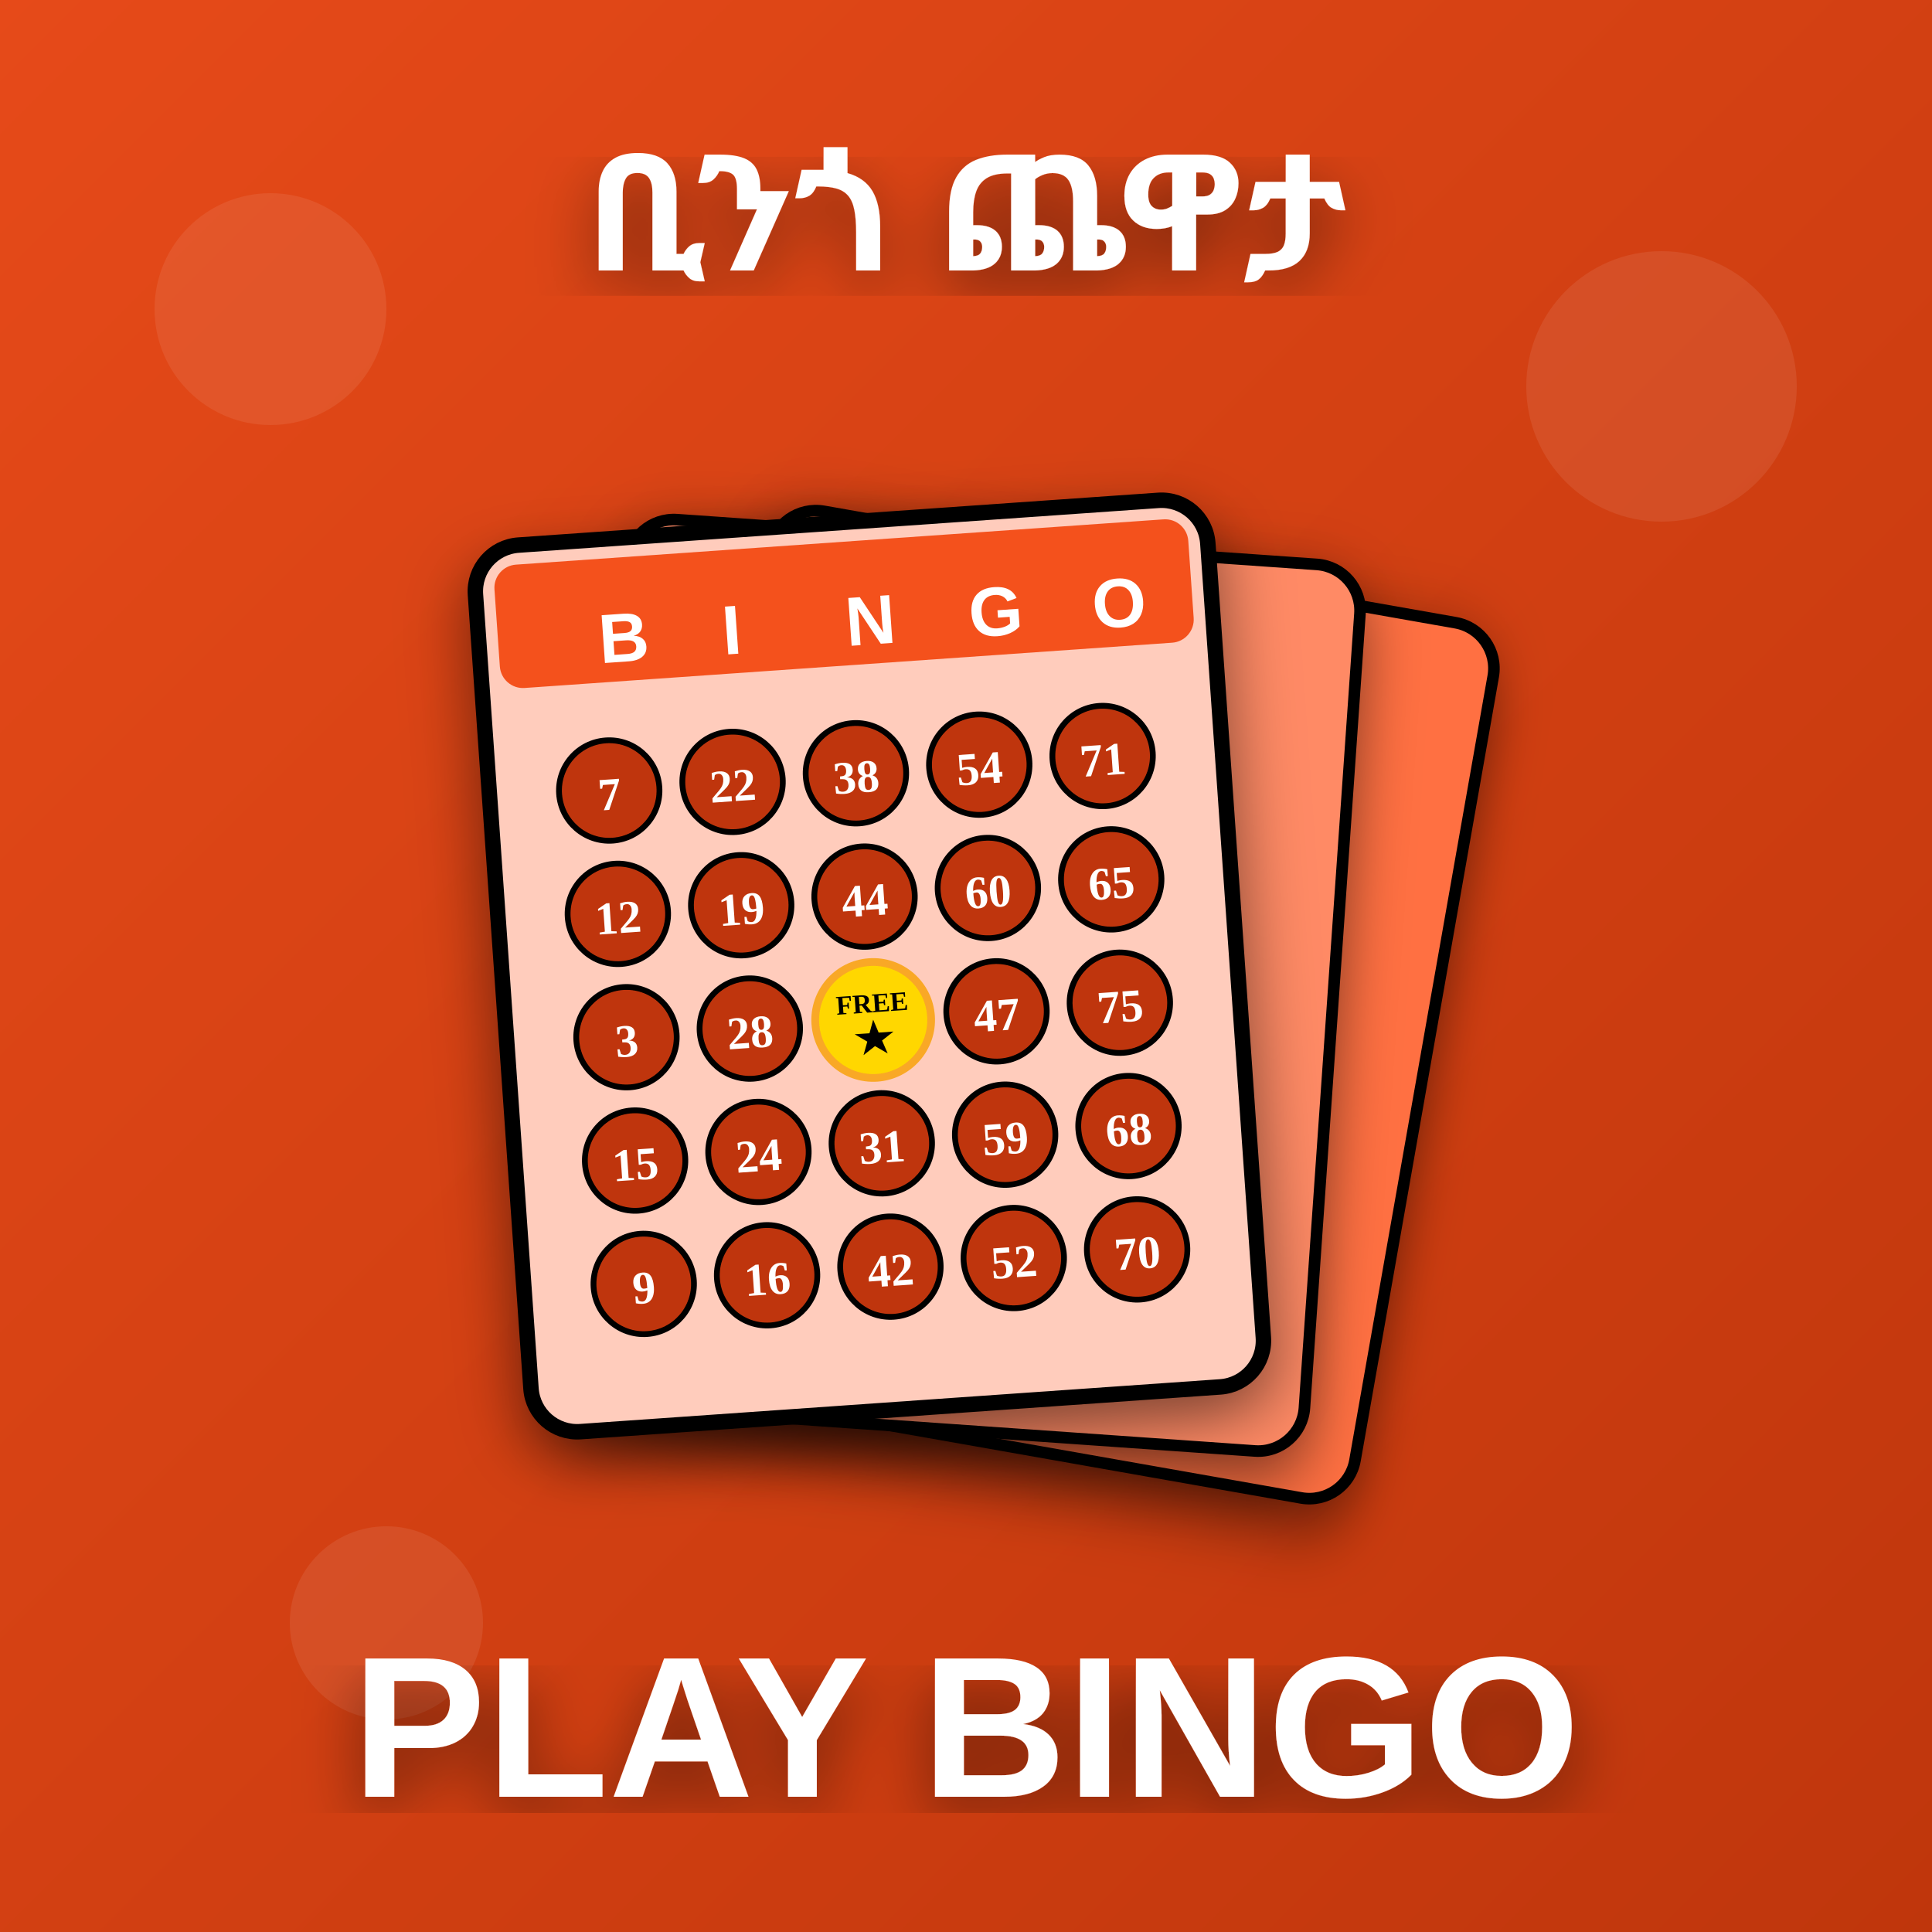
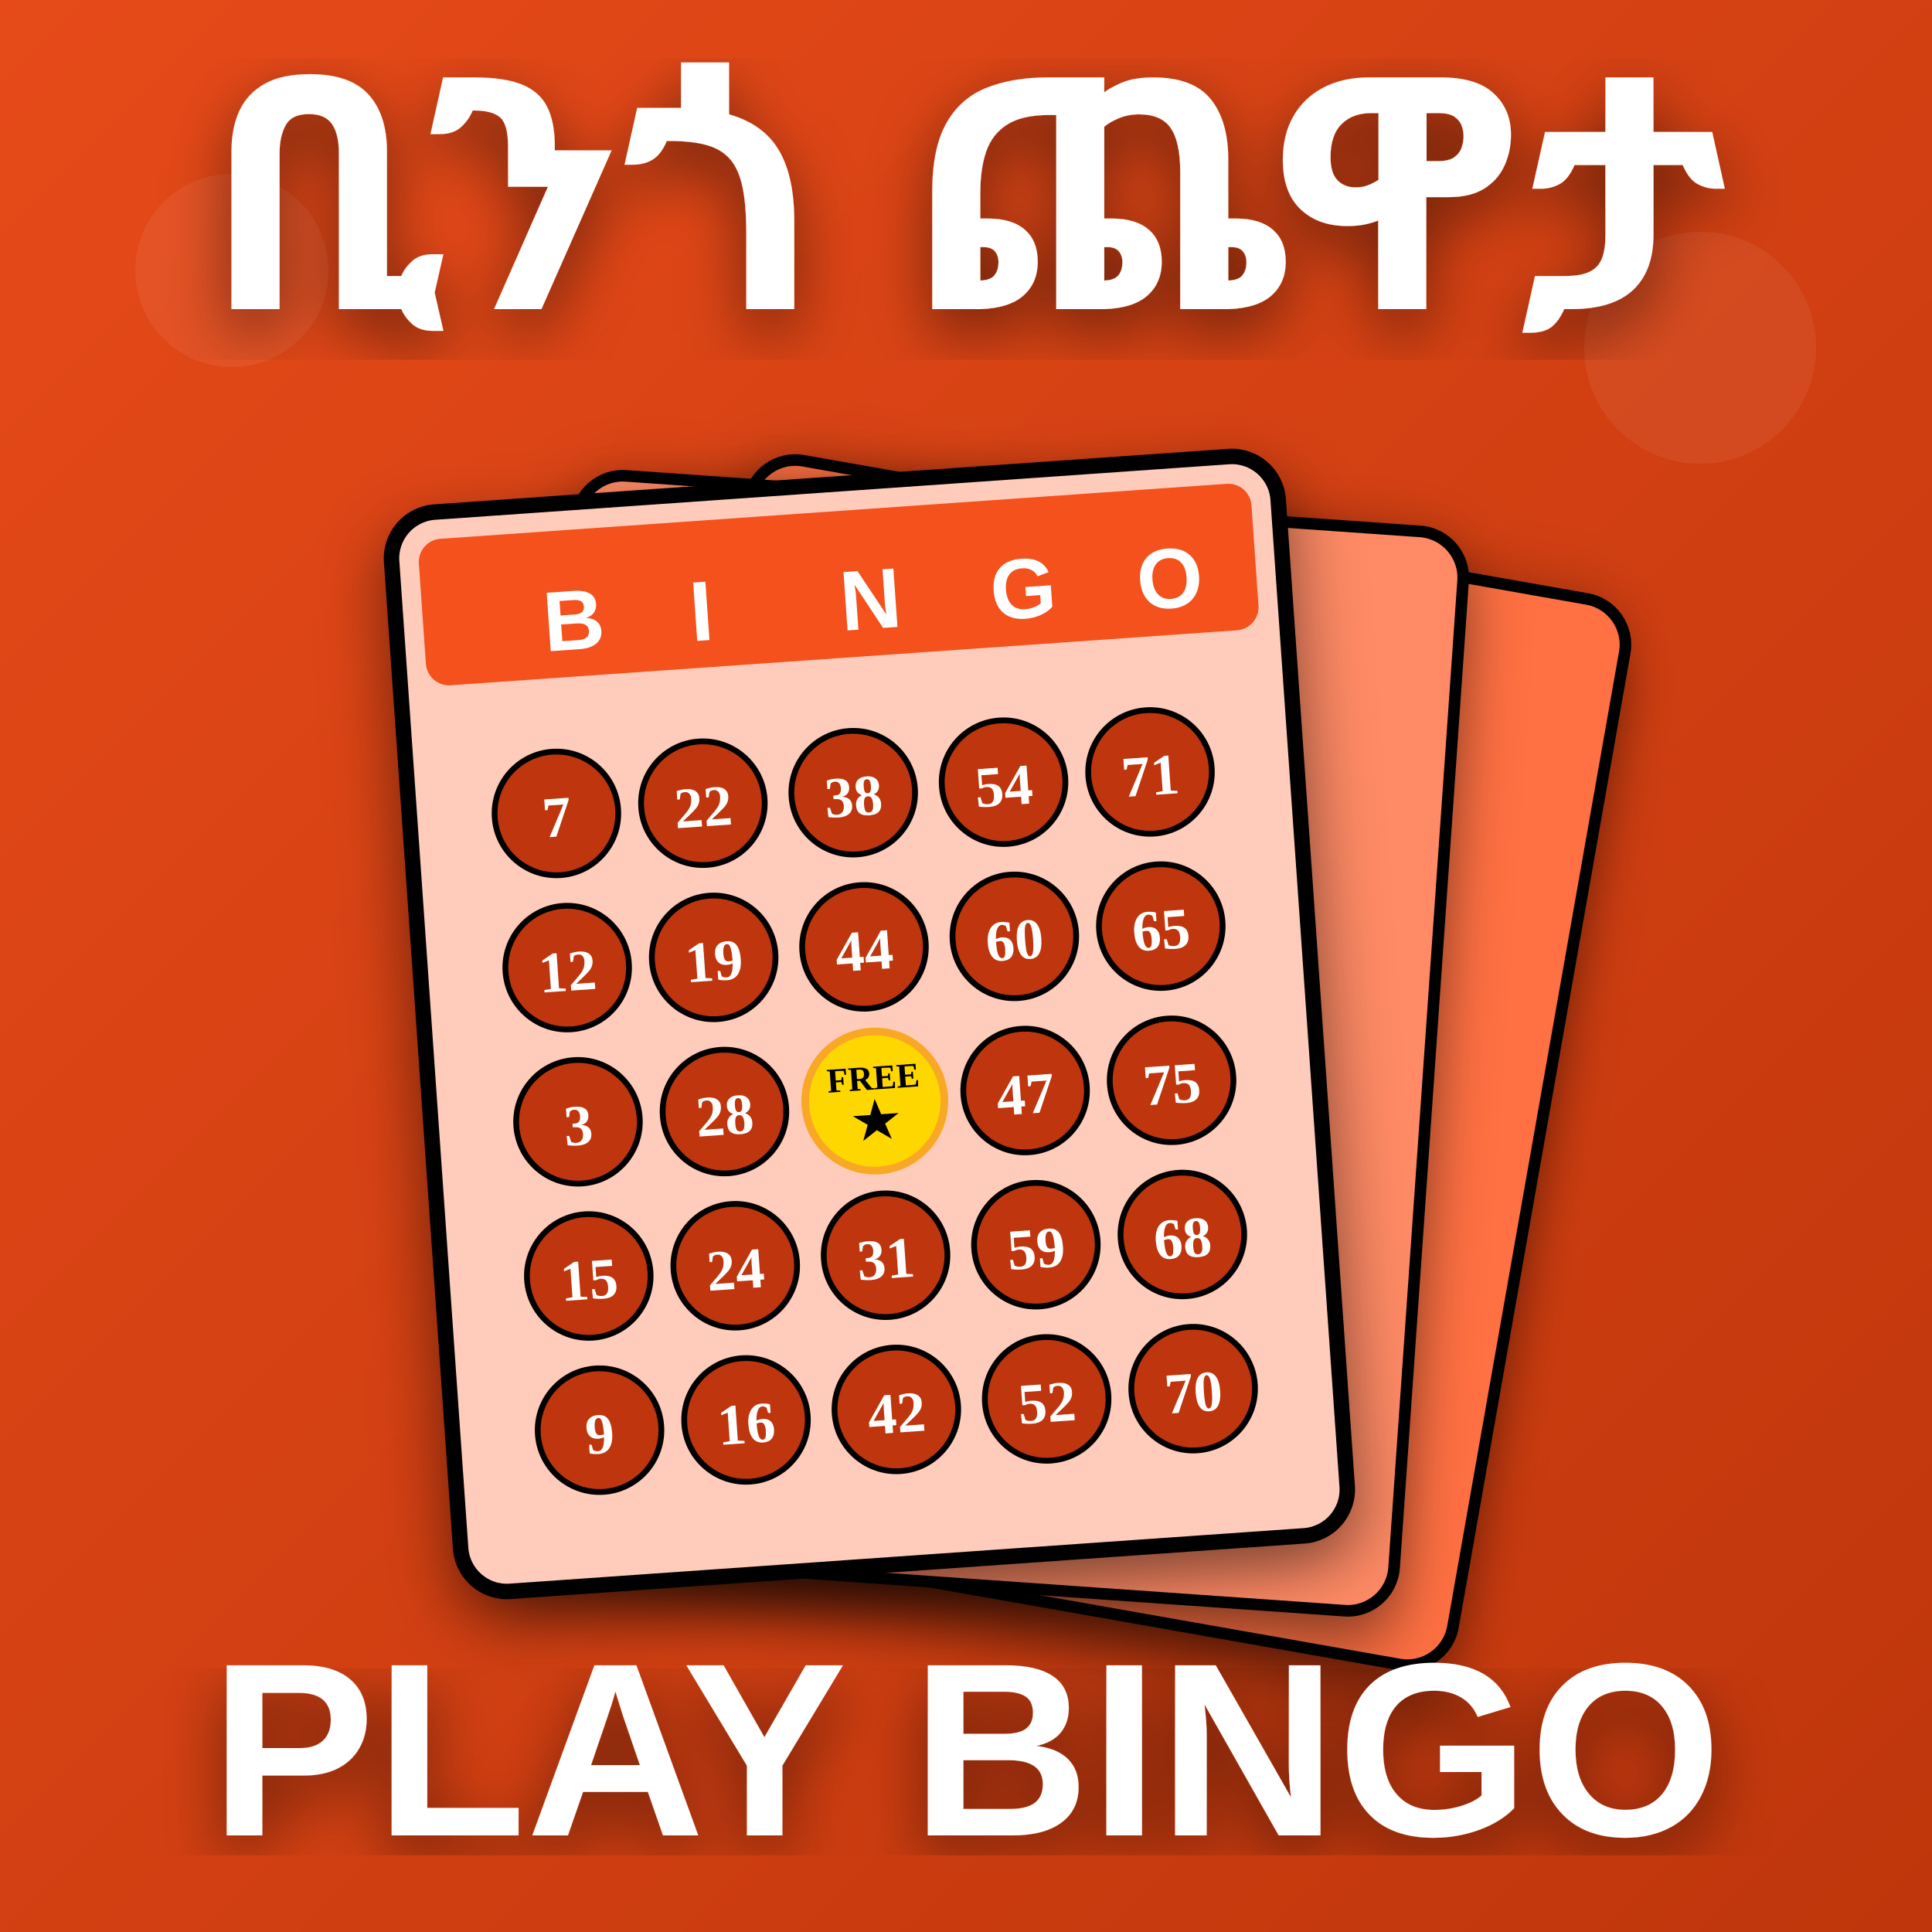
<svg xmlns="http://www.w3.org/2000/svg" viewBox="0 0 500 500" width="500" height="500">
  <defs>
    <linearGradient id="bg12" x1="0%" y1="0%" x2="100%" y2="100%">
      <stop offset="0%" stop-color="#e64a19" />
      <stop offset="100%" stop-color="#bf360c" />
    </linearGradient>
    <filter id="shadow12">
      <feDropShadow dx="0" dy="6" stdDeviation="8" flood-opacity="0.5" />
    </filter>
  </defs>
  <rect width="500" height="500" fill="url(#bg12)" />
-   <circle cx="70" cy="80" r="30" fill="#ffffff" opacity="0.08" />
-   <circle cx="430" cy="100" r="35" fill="#ffffff" opacity="0.08" />
-   <circle cx="100" cy="420" r="25" fill="#ffffff" opacity="0.08" />
-   <g transform="translate(275, 260) rotate(10)" filter="url(#shadow12)">
-     <rect x="-95" y="-115" width="190" height="230" rx="12" fill="#ff7043" stroke="#000000" stroke-width="3" />
+   <circle cx="60" cy="70" r="25" fill="#ffffff" opacity="0.06" />
+   <circle cx="440" cy="90" r="30" fill="#ffffff" opacity="0.06" />
+   <g transform="translate(285, 275) rotate(10)" filter="url(#shadow12)">
+     <rect x="-115" y="-140" width="230" height="280" rx="12" fill="#ff7043" stroke="#000000" stroke-width="3" />
  </g>
-   <g transform="translate(250, 255) rotate(4)" filter="url(#shadow12)">
-     <rect x="-95" y="-115" width="190" height="230" rx="12" fill="#ff8a65" stroke="#000000" stroke-width="3" />
+   <g transform="translate(255, 270) rotate(4)" filter="url(#shadow12)">
+     <rect x="-115" y="-140" width="230" height="280" rx="12" fill="#ff8a65" stroke="#000000" stroke-width="3" />
  </g>
-   <g transform="translate(225, 250) rotate(-4)" filter="url(#shadow12)">
-     <rect x="-95" y="-115" width="190" height="230" rx="12" fill="#ffccbc" stroke="#000000" stroke-width="4" />
-     <rect x="-90" y="-110" width="180" height="32" rx="6" fill="#f4511e" />
-     <text x="-64" y="-83" font-family="Arial, sans-serif" font-size="18" font-weight="bold" fill="#ffffff">B</text>
-     <text x="-32" y="-83" font-family="Arial, sans-serif" font-size="18" font-weight="bold" fill="#ffffff">I</text>
-     <text x="0" y="-83" font-family="Arial, sans-serif" font-size="18" font-weight="bold" fill="#ffffff">N</text>
-     <text x="32" y="-83" font-family="Arial, sans-serif" font-size="18" font-weight="bold" fill="#ffffff">G</text>
-     <text x="64" y="-83" font-family="Arial, sans-serif" font-size="18" font-weight="bold" fill="#ffffff">O</text>
-     <circle cx="-64" cy="-50" r="13" fill="#bf360c" stroke="#000000" stroke-width="1.5" />
-     <text x="-64" y="-45" font-size="12" font-weight="bold" fill="#ffffff" text-anchor="middle">7</text>
-     <circle cx="-32" cy="-50" r="13" fill="#bf360c" stroke="#000000" stroke-width="1.5" />
-     <text x="-32" y="-45" font-size="12" font-weight="bold" fill="#ffffff" text-anchor="middle">22</text>
-     <circle cx="0" cy="-50" r="13" fill="#bf360c" stroke="#000000" stroke-width="1.5" />
-     <text x="0" y="-45" font-size="12" font-weight="bold" fill="#ffffff" text-anchor="middle">38</text>
-     <circle cx="32" cy="-50" r="13" fill="#bf360c" stroke="#000000" stroke-width="1.5" />
-     <text x="32" y="-45" font-size="12" font-weight="bold" fill="#ffffff" text-anchor="middle">54</text>
-     <circle cx="64" cy="-50" r="13" fill="#bf360c" stroke="#000000" stroke-width="1.5" />
-     <text x="64" y="-45" font-size="12" font-weight="bold" fill="#ffffff" text-anchor="middle">71</text>
-     <circle cx="-64" cy="-18" r="13" fill="#bf360c" stroke="#000000" stroke-width="1.5" />
-     <text x="-64" y="-13" font-size="12" font-weight="bold" fill="#ffffff" text-anchor="middle">12</text>
-     <circle cx="-32" cy="-18" r="13" fill="#bf360c" stroke="#000000" stroke-width="1.5" />
-     <text x="-32" y="-13" font-size="12" font-weight="bold" fill="#ffffff" text-anchor="middle">19</text>
-     <circle cx="0" cy="-18" r="13" fill="#bf360c" stroke="#000000" stroke-width="1.5" />
-     <text x="0" y="-13" font-size="12" font-weight="bold" fill="#ffffff" text-anchor="middle">44</text>
-     <circle cx="32" cy="-18" r="13" fill="#bf360c" stroke="#000000" stroke-width="1.5" />
-     <text x="32" y="-13" font-size="12" font-weight="bold" fill="#ffffff" text-anchor="middle">60</text>
-     <circle cx="64" cy="-18" r="13" fill="#bf360c" stroke="#000000" stroke-width="1.5" />
-     <text x="64" y="-13" font-size="12" font-weight="bold" fill="#ffffff" text-anchor="middle">65</text>
-     <circle cx="-64" cy="14" r="13" fill="#bf360c" stroke="#000000" stroke-width="1.5" />
-     <text x="-64" y="19" font-size="12" font-weight="bold" fill="#ffffff" text-anchor="middle">3</text>
-     <circle cx="-32" cy="14" r="13" fill="#bf360c" stroke="#000000" stroke-width="1.5" />
-     <text x="-32" y="19" font-size="12" font-weight="bold" fill="#ffffff" text-anchor="middle">28</text>
-     <circle cx="0" cy="14" r="15" fill="#ffd700" stroke="#f9a825" stroke-width="2" />
-     <text x="0" y="12" font-size="7" font-weight="bold" fill="#000000" text-anchor="middle">FREE</text>
-     <text x="0" y="22" font-size="11" font-weight="bold" fill="#000000" text-anchor="middle">★</text>
-     <circle cx="32" cy="14" r="13" fill="#bf360c" stroke="#000000" stroke-width="1.5" />
-     <text x="32" y="19" font-size="12" font-weight="bold" fill="#ffffff" text-anchor="middle">47</text>
-     <circle cx="64" cy="14" r="13" fill="#bf360c" stroke="#000000" stroke-width="1.5" />
-     <text x="64" y="19" font-size="12" font-weight="bold" fill="#ffffff" text-anchor="middle">75</text>
-     <circle cx="-64" cy="46" r="13" fill="#bf360c" stroke="#000000" stroke-width="1.5" />
-     <text x="-64" y="51" font-size="12" font-weight="bold" fill="#ffffff" text-anchor="middle">15</text>
-     <circle cx="-32" cy="46" r="13" fill="#bf360c" stroke="#000000" stroke-width="1.5" />
-     <text x="-32" y="51" font-size="12" font-weight="bold" fill="#ffffff" text-anchor="middle">24</text>
-     <circle cx="0" cy="46" r="13" fill="#bf360c" stroke="#000000" stroke-width="1.5" />
-     <text x="0" y="51" font-size="12" font-weight="bold" fill="#ffffff" text-anchor="middle">31</text>
-     <circle cx="32" cy="46" r="13" fill="#bf360c" stroke="#000000" stroke-width="1.5" />
-     <text x="32" y="51" font-size="12" font-weight="bold" fill="#ffffff" text-anchor="middle">59</text>
-     <circle cx="64" cy="46" r="13" fill="#bf360c" stroke="#000000" stroke-width="1.5" />
-     <text x="64" y="51" font-size="12" font-weight="bold" fill="#ffffff" text-anchor="middle">68</text>
-     <circle cx="-64" cy="78" r="13" fill="#bf360c" stroke="#000000" stroke-width="1.5" />
-     <text x="-64" y="83" font-size="12" font-weight="bold" fill="#ffffff" text-anchor="middle">9</text>
-     <circle cx="-32" cy="78" r="13" fill="#bf360c" stroke="#000000" stroke-width="1.5" />
-     <text x="-32" y="83" font-size="12" font-weight="bold" fill="#ffffff" text-anchor="middle">16</text>
-     <circle cx="0" cy="78" r="13" fill="#bf360c" stroke="#000000" stroke-width="1.5" />
-     <text x="0" y="83" font-size="12" font-weight="bold" fill="#ffffff" text-anchor="middle">42</text>
-     <circle cx="32" cy="78" r="13" fill="#bf360c" stroke="#000000" stroke-width="1.5" />
-     <text x="32" y="83" font-size="12" font-weight="bold" fill="#ffffff" text-anchor="middle">52</text>
-     <circle cx="64" cy="78" r="13" fill="#bf360c" stroke="#000000" stroke-width="1.5" />
-     <text x="64" y="83" font-size="12" font-weight="bold" fill="#ffffff" text-anchor="middle">70</text>
+   <g transform="translate(225, 265) rotate(-4)" filter="url(#shadow12)">
+     <rect x="-115" y="-140" width="230" height="280" rx="12" fill="#ffccbc" stroke="#000000" stroke-width="4" />
+     <rect x="-108" y="-133" width="216" height="38" rx="6" fill="#f4511e" />
+     <text x="-77" y="-102" font-family="Arial, sans-serif" font-size="22" font-weight="bold" fill="#ffffff">B</text>
+     <text x="-39" y="-102" font-family="Arial, sans-serif" font-size="22" font-weight="bold" fill="#ffffff">I</text>
+     <text x="0" y="-102" font-family="Arial, sans-serif" font-size="22" font-weight="bold" fill="#ffffff">N</text>
+     <text x="39" y="-102" font-family="Arial, sans-serif" font-size="22" font-weight="bold" fill="#ffffff">G</text>
+     <text x="77" y="-102" font-family="Arial, sans-serif" font-size="22" font-weight="bold" fill="#ffffff">O</text>
+     <circle cx="-77" cy="-60" r="16" fill="#bf360c" stroke="#000000" stroke-width="1.5" />
+     <text x="-77" y="-54" font-size="15" font-weight="bold" fill="#ffffff" text-anchor="middle">7</text>
+     <circle cx="-39" cy="-60" r="16" fill="#bf360c" stroke="#000000" stroke-width="1.5" />
+     <text x="-39" y="-54" font-size="15" font-weight="bold" fill="#ffffff" text-anchor="middle">22</text>
+     <circle cx="0" cy="-60" r="16" fill="#bf360c" stroke="#000000" stroke-width="1.5" />
+     <text x="0" y="-54" font-size="15" font-weight="bold" fill="#ffffff" text-anchor="middle">38</text>
+     <circle cx="39" cy="-60" r="16" fill="#bf360c" stroke="#000000" stroke-width="1.5" />
+     <text x="39" y="-54" font-size="15" font-weight="bold" fill="#ffffff" text-anchor="middle">54</text>
+     <circle cx="77" cy="-60" r="16" fill="#bf360c" stroke="#000000" stroke-width="1.5" />
+     <text x="77" y="-54" font-size="15" font-weight="bold" fill="#ffffff" text-anchor="middle">71</text>
+     <circle cx="-77" cy="-20" r="16" fill="#bf360c" stroke="#000000" stroke-width="1.5" />
+     <text x="-77" y="-14" font-size="15" font-weight="bold" fill="#ffffff" text-anchor="middle">12</text>
+     <circle cx="-39" cy="-20" r="16" fill="#bf360c" stroke="#000000" stroke-width="1.5" />
+     <text x="-39" y="-14" font-size="15" font-weight="bold" fill="#ffffff" text-anchor="middle">19</text>
+     <circle cx="0" cy="-20" r="16" fill="#bf360c" stroke="#000000" stroke-width="1.5" />
+     <text x="0" y="-14" font-size="15" font-weight="bold" fill="#ffffff" text-anchor="middle">44</text>
+     <circle cx="39" cy="-20" r="16" fill="#bf360c" stroke="#000000" stroke-width="1.5" />
+     <text x="39" y="-14" font-size="15" font-weight="bold" fill="#ffffff" text-anchor="middle">60</text>
+     <circle cx="77" cy="-20" r="16" fill="#bf360c" stroke="#000000" stroke-width="1.5" />
+     <text x="77" y="-14" font-size="15" font-weight="bold" fill="#ffffff" text-anchor="middle">65</text>
+     <circle cx="-77" cy="20" r="16" fill="#bf360c" stroke="#000000" stroke-width="1.5" />
+     <text x="-77" y="26" font-size="15" font-weight="bold" fill="#ffffff" text-anchor="middle">3</text>
+     <circle cx="-39" cy="20" r="16" fill="#bf360c" stroke="#000000" stroke-width="1.5" />
+     <text x="-39" y="26" font-size="15" font-weight="bold" fill="#ffffff" text-anchor="middle">28</text>
+     <circle cx="0" cy="20" r="18" fill="#ffd700" stroke="#f9a825" stroke-width="2" />
+     <text x="0" y="17" font-size="9" font-weight="bold" fill="#000000" text-anchor="middle">FREE</text>
+     <text x="0" y="29" font-size="13" font-weight="bold" fill="#000000" text-anchor="middle">★</text>
+     <circle cx="39" cy="20" r="16" fill="#bf360c" stroke="#000000" stroke-width="1.5" />
+     <text x="39" y="26" font-size="15" font-weight="bold" fill="#ffffff" text-anchor="middle">47</text>
+     <circle cx="77" cy="20" r="16" fill="#bf360c" stroke="#000000" stroke-width="1.5" />
+     <text x="77" y="26" font-size="15" font-weight="bold" fill="#ffffff" text-anchor="middle">75</text>
+     <circle cx="-77" cy="60" r="16" fill="#bf360c" stroke="#000000" stroke-width="1.5" />
+     <text x="-77" y="66" font-size="15" font-weight="bold" fill="#ffffff" text-anchor="middle">15</text>
+     <circle cx="-39" cy="60" r="16" fill="#bf360c" stroke="#000000" stroke-width="1.5" />
+     <text x="-39" y="66" font-size="15" font-weight="bold" fill="#ffffff" text-anchor="middle">24</text>
+     <circle cx="0" cy="60" r="16" fill="#bf360c" stroke="#000000" stroke-width="1.5" />
+     <text x="0" y="66" font-size="15" font-weight="bold" fill="#ffffff" text-anchor="middle">31</text>
+     <circle cx="39" cy="60" r="16" fill="#bf360c" stroke="#000000" stroke-width="1.5" />
+     <text x="39" y="66" font-size="15" font-weight="bold" fill="#ffffff" text-anchor="middle">59</text>
+     <circle cx="77" cy="60" r="16" fill="#bf360c" stroke="#000000" stroke-width="1.5" />
+     <text x="77" y="66" font-size="15" font-weight="bold" fill="#ffffff" text-anchor="middle">68</text>
+     <circle cx="-77" cy="100" r="16" fill="#bf360c" stroke="#000000" stroke-width="1.5" />
+     <text x="-77" y="106" font-size="15" font-weight="bold" fill="#ffffff" text-anchor="middle">9</text>
+     <circle cx="-39" cy="100" r="16" fill="#bf360c" stroke="#000000" stroke-width="1.5" />
+     <text x="-39" y="106" font-size="15" font-weight="bold" fill="#ffffff" text-anchor="middle">16</text>
+     <circle cx="0" cy="100" r="16" fill="#bf360c" stroke="#000000" stroke-width="1.5" />
+     <text x="0" y="106" font-size="15" font-weight="bold" fill="#ffffff" text-anchor="middle">42</text>
+     <circle cx="39" cy="100" r="16" fill="#bf360c" stroke="#000000" stroke-width="1.5" />
+     <text x="39" y="106" font-size="15" font-weight="bold" fill="#ffffff" text-anchor="middle">52</text>
+     <circle cx="77" cy="100" r="16" fill="#bf360c" stroke="#000000" stroke-width="1.5" />
+     <text x="77" y="106" font-size="15" font-weight="bold" fill="#ffffff" text-anchor="middle">70</text>
  </g>
-   <text x="250" y="70" font-family="Arial, sans-serif" font-size="42" font-weight="bold" fill="#ffffff" text-anchor="middle" filter="url(#shadow12)">ቢንጎ ጨዋታ</text>
-   <text x="250" y="465" font-family="Arial, sans-serif" font-size="52" font-weight="bold" fill="#ffffff" text-anchor="middle" filter="url(#shadow12)">PLAY BINGO</text>
+   <text x="250" y="80" font-family="Arial, sans-serif" font-size="84" font-weight="bold" fill="#ffffff" text-anchor="middle" filter="url(#shadow12)">ቢንጎ ጨዋታ</text>
+   <text x="250" y="475" font-family="Arial, sans-serif" font-size="64" font-weight="bold" fill="#ffffff" text-anchor="middle" filter="url(#shadow12)">PLAY BINGO</text>
</svg>
